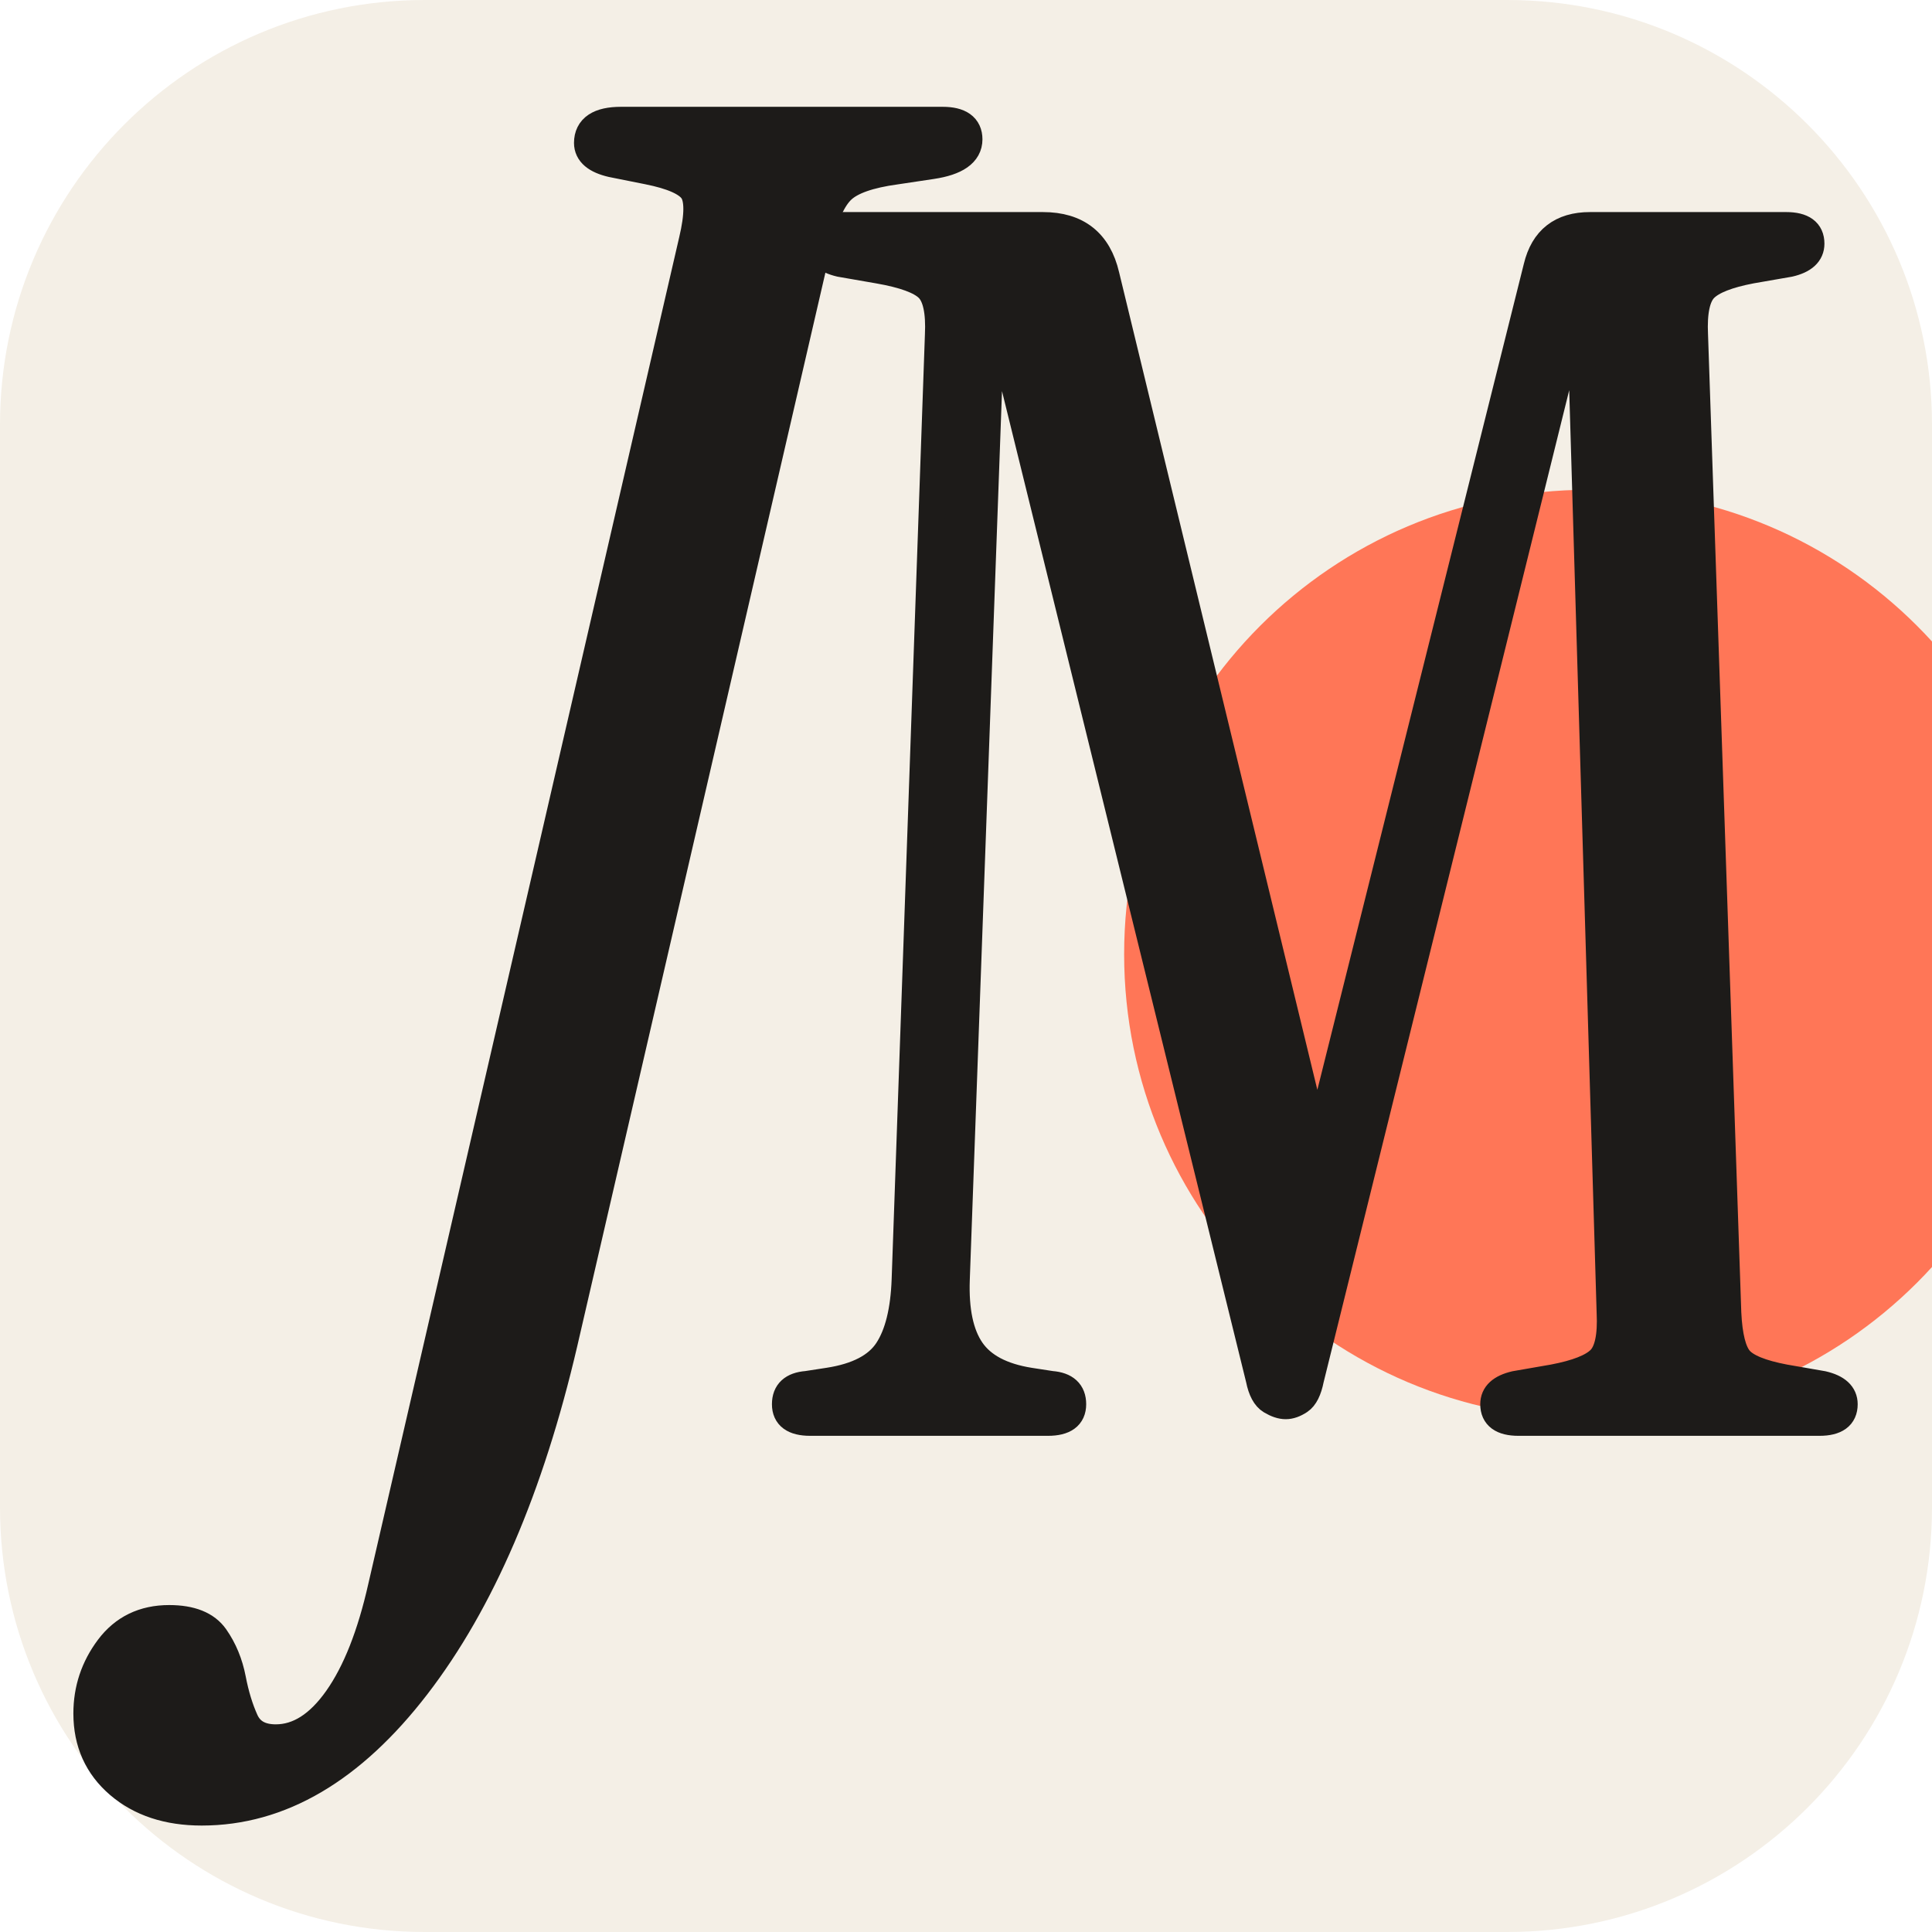
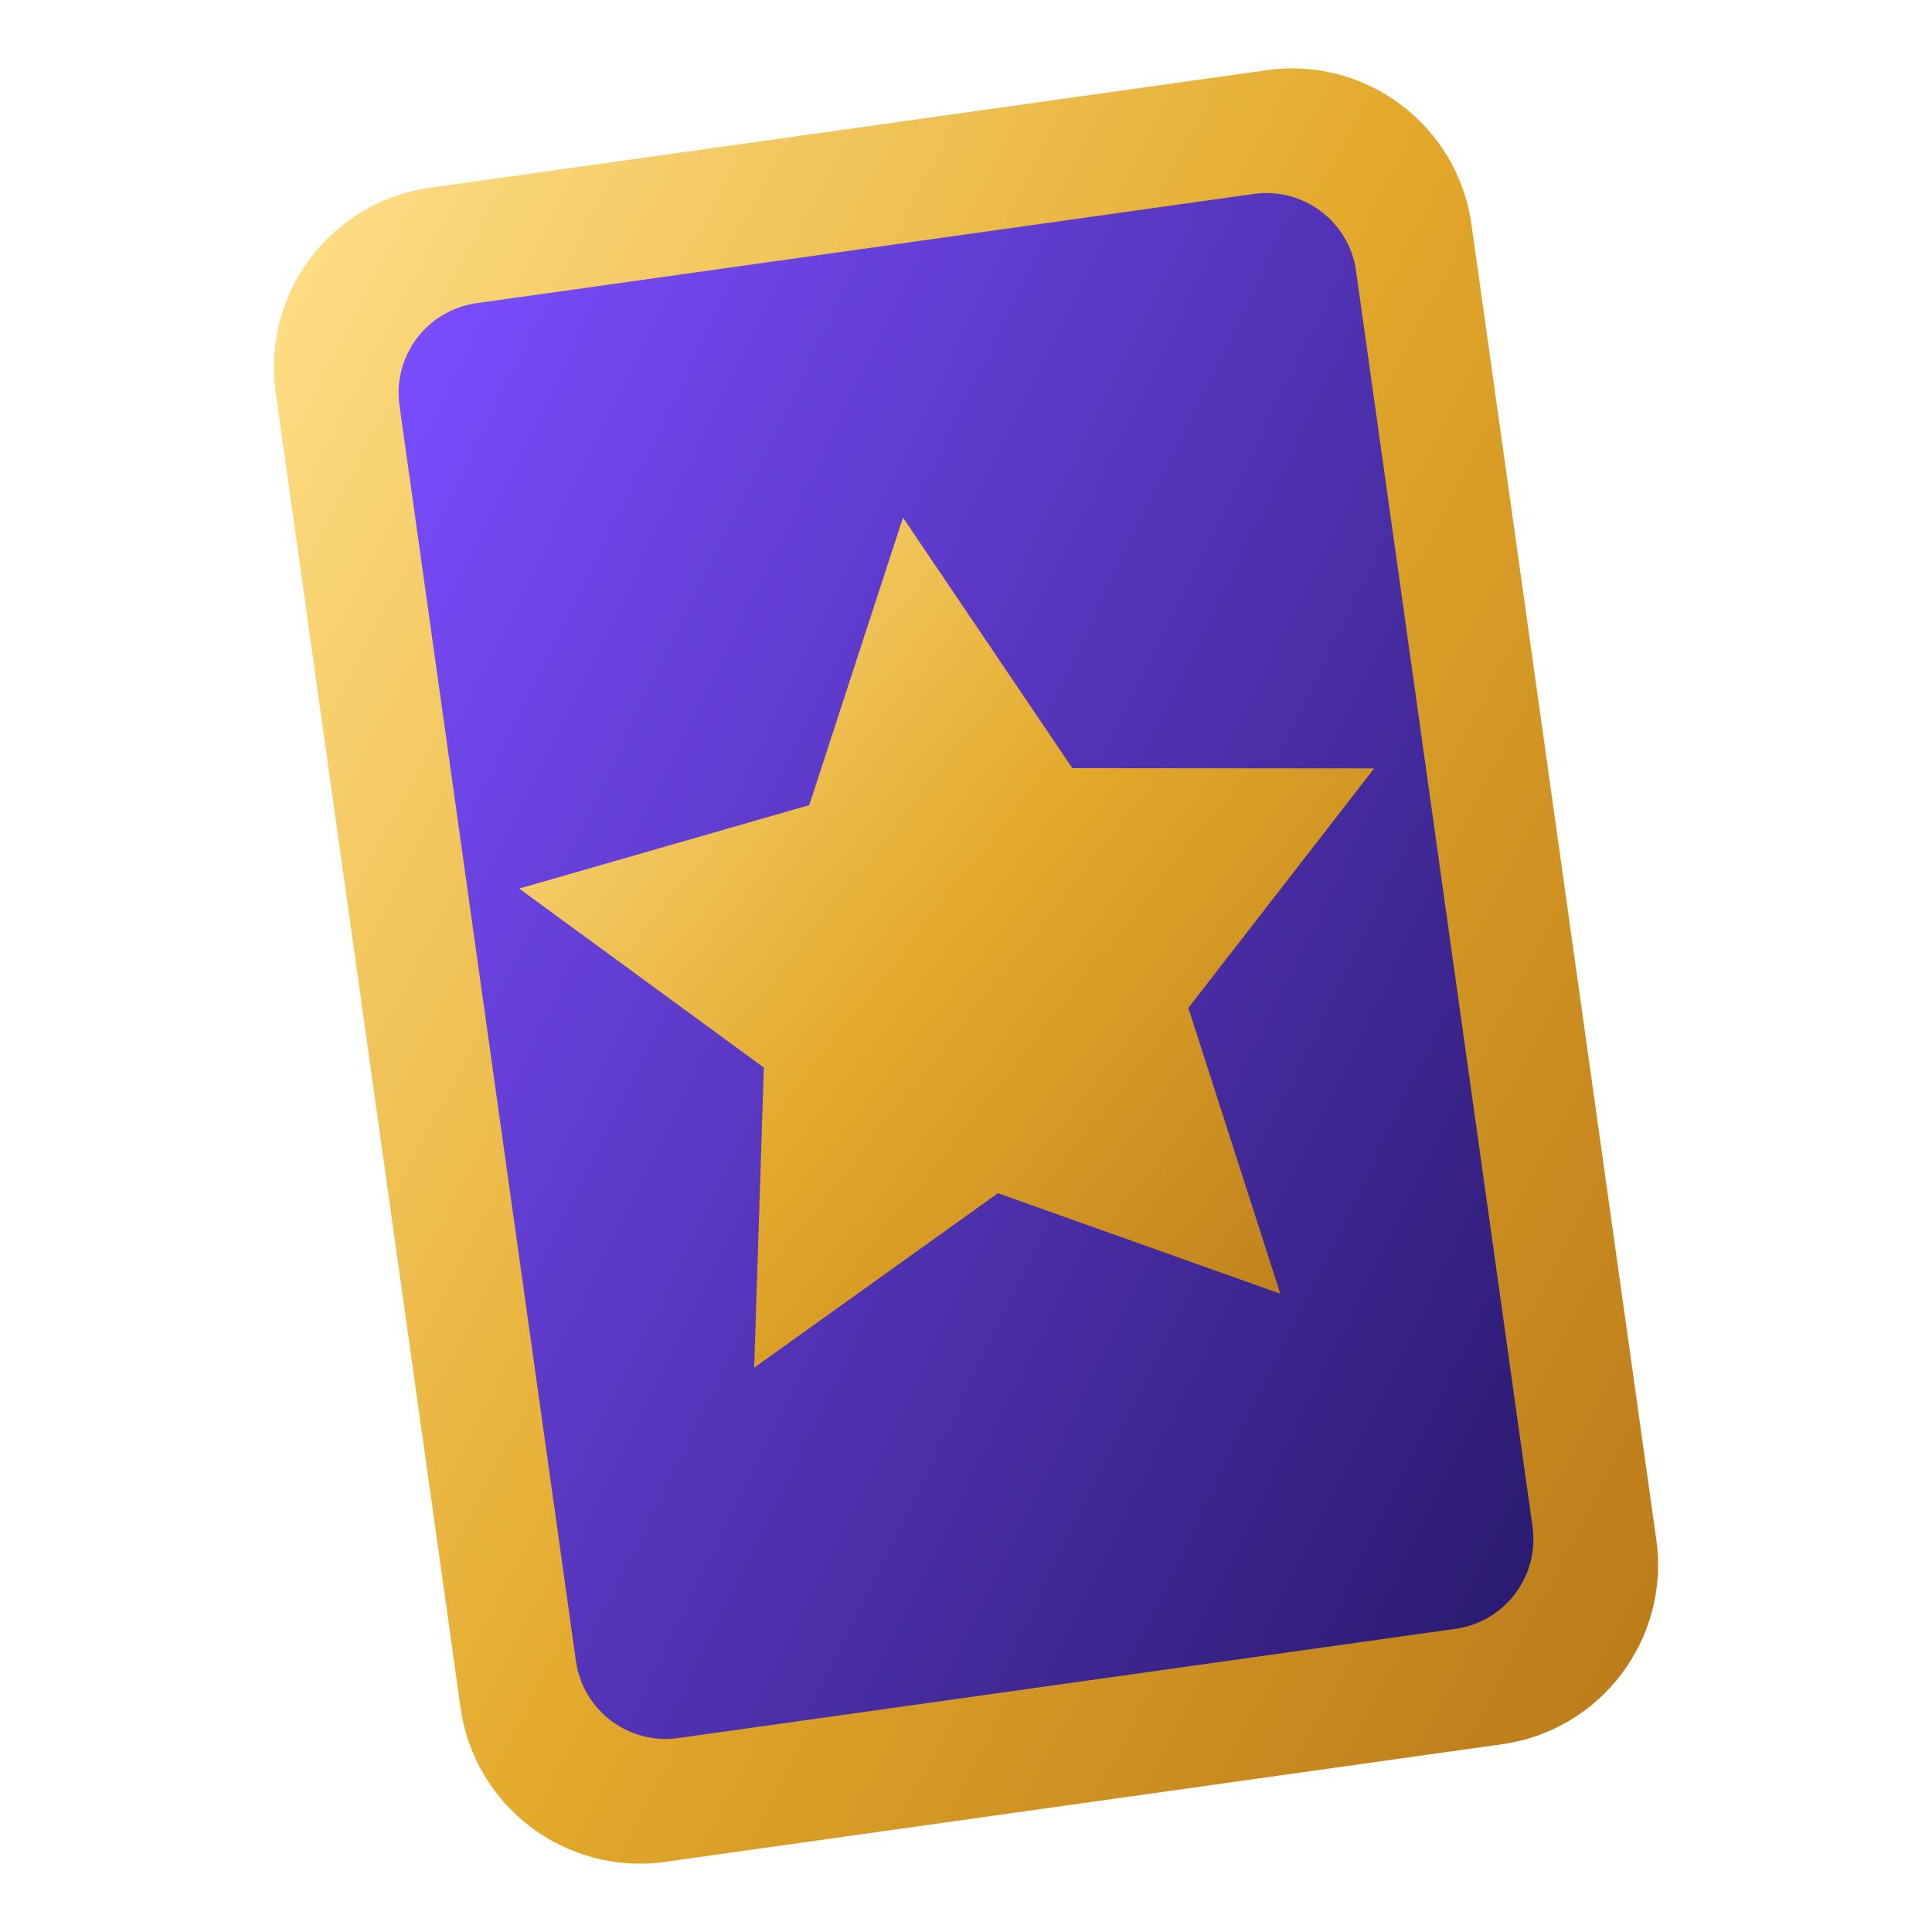
- <svg xmlns="http://www.w3.org/2000/svg" viewBox="0 0 1069 1069">
-   <style>@media (prefers-color-scheme: dark){.bg{fill:#191816}.ink{fill:#f1ebe0;stroke:#f1ebe0}}</style>
-   <rect width="1069" height="1069" rx="235" class="bg" fill="#f4efe6" />
-   <circle cx="879" cy="528" r="257" fill="#ff7657" />
-   <g class="ink" fill="#1d1b19" stroke="#1d1b19" stroke-width="16" stroke-linejoin="round">
-     <path transform="translate(200.6 787.1) scale(1 -1)" d="M-89 -215Q-117 -215 -134.5 -200.0Q-152 -185 -152 -161Q-152 -141 -140.0 -125.0Q-128 -109 -107 -109Q-89 -109 -82.0 -119.0Q-75 -129 -72.5 -142.0Q-70 -155 -65.5 -165.0Q-61 -175 -48 -175Q-29 -175 -13.5 -153.0Q2 -131 11 -91L183 654Q188 675 183.0 682.0Q178 689 158 693L138 697Q125 700 125 708Q125 720 143 720H321Q335 720 335 710Q335 699 315 696L295 693Q273 690 265.0 682.5Q257 675 252 654L111 44Q83 -76 29.5 -145.5Q-24 -215 -89 -215Z" />
-     <path transform="translate(421.6 787.1) scale(0.92 -0.92)" d="M315 10Q311 10 306.0 13.0Q301 16 299 26L148 639Q147 646 142.0 645.5Q137 645 137 638L117 86Q116 58 126.0 43.5Q136 29 161 25L174 23Q187 22 187 11Q187 0 172 0H29Q14 0 14 11Q14 22 27 23L40 25Q66 29 75.5 43.5Q85 58 86 86L106 654Q107 675 100.0 682.0Q93 689 70 693L47 697Q34 700 34 709Q34 720 49 720H169Q200 720 207 690L328 191Q330 184 334.5 184.0Q339 184 340 191L466 695Q472 720 498 720H616Q631 720 631 709Q631 700 618 697L595 693Q574 689 567.0 682.0Q560 675 561 654L581 66Q582 45 588.0 38.0Q594 31 615 27L638 23Q651 20 651 11Q651 0 636 0H455Q440 0 440 11Q440 20 453 23L476 27Q497 31 504.0 38.0Q511 45 510 66L493 638Q493 645 488.5 645.5Q484 646 482 640L330 26Q328 16 323.5 13.0Q319 10 315 10Z" />
+ <svg xmlns="http://www.w3.org/2000/svg" viewBox="0 0 64 64">
+   <defs>
+     <linearGradient id="f" x1="0" y1="0" x2="1" y2="1">
+       <stop offset="0" stop-color="#ffe08a" />
+       <stop offset=".5" stop-color="#e3a92b" />
+       <stop offset="1" stop-color="#b9791a" />
+     </linearGradient>
+     <linearGradient id="h" x1="0" y1="0" x2="1" y2="1">
+       <stop offset="0" stop-color="#7b4dff" />
+       <stop offset="1" stop-color="#2a1a6e" />
+     </linearGradient>
+   </defs>
+   <g transform="rotate(-8 32 32)">
+     <rect x="12" y="4" width="40" height="56" rx="6" fill="url(#f)" />
+     <rect x="16" y="8" width="32" height="48" rx="3" fill="url(#h)" />
+     <path d="M32 17l4.4 9 9.9 1.4-7.2 7 1.7 9.8L32 39.6l-8.8 4.6 1.7-9.8-7.2-7 9.9-1.4z" fill="url(#f)" />
  </g>
</svg>
